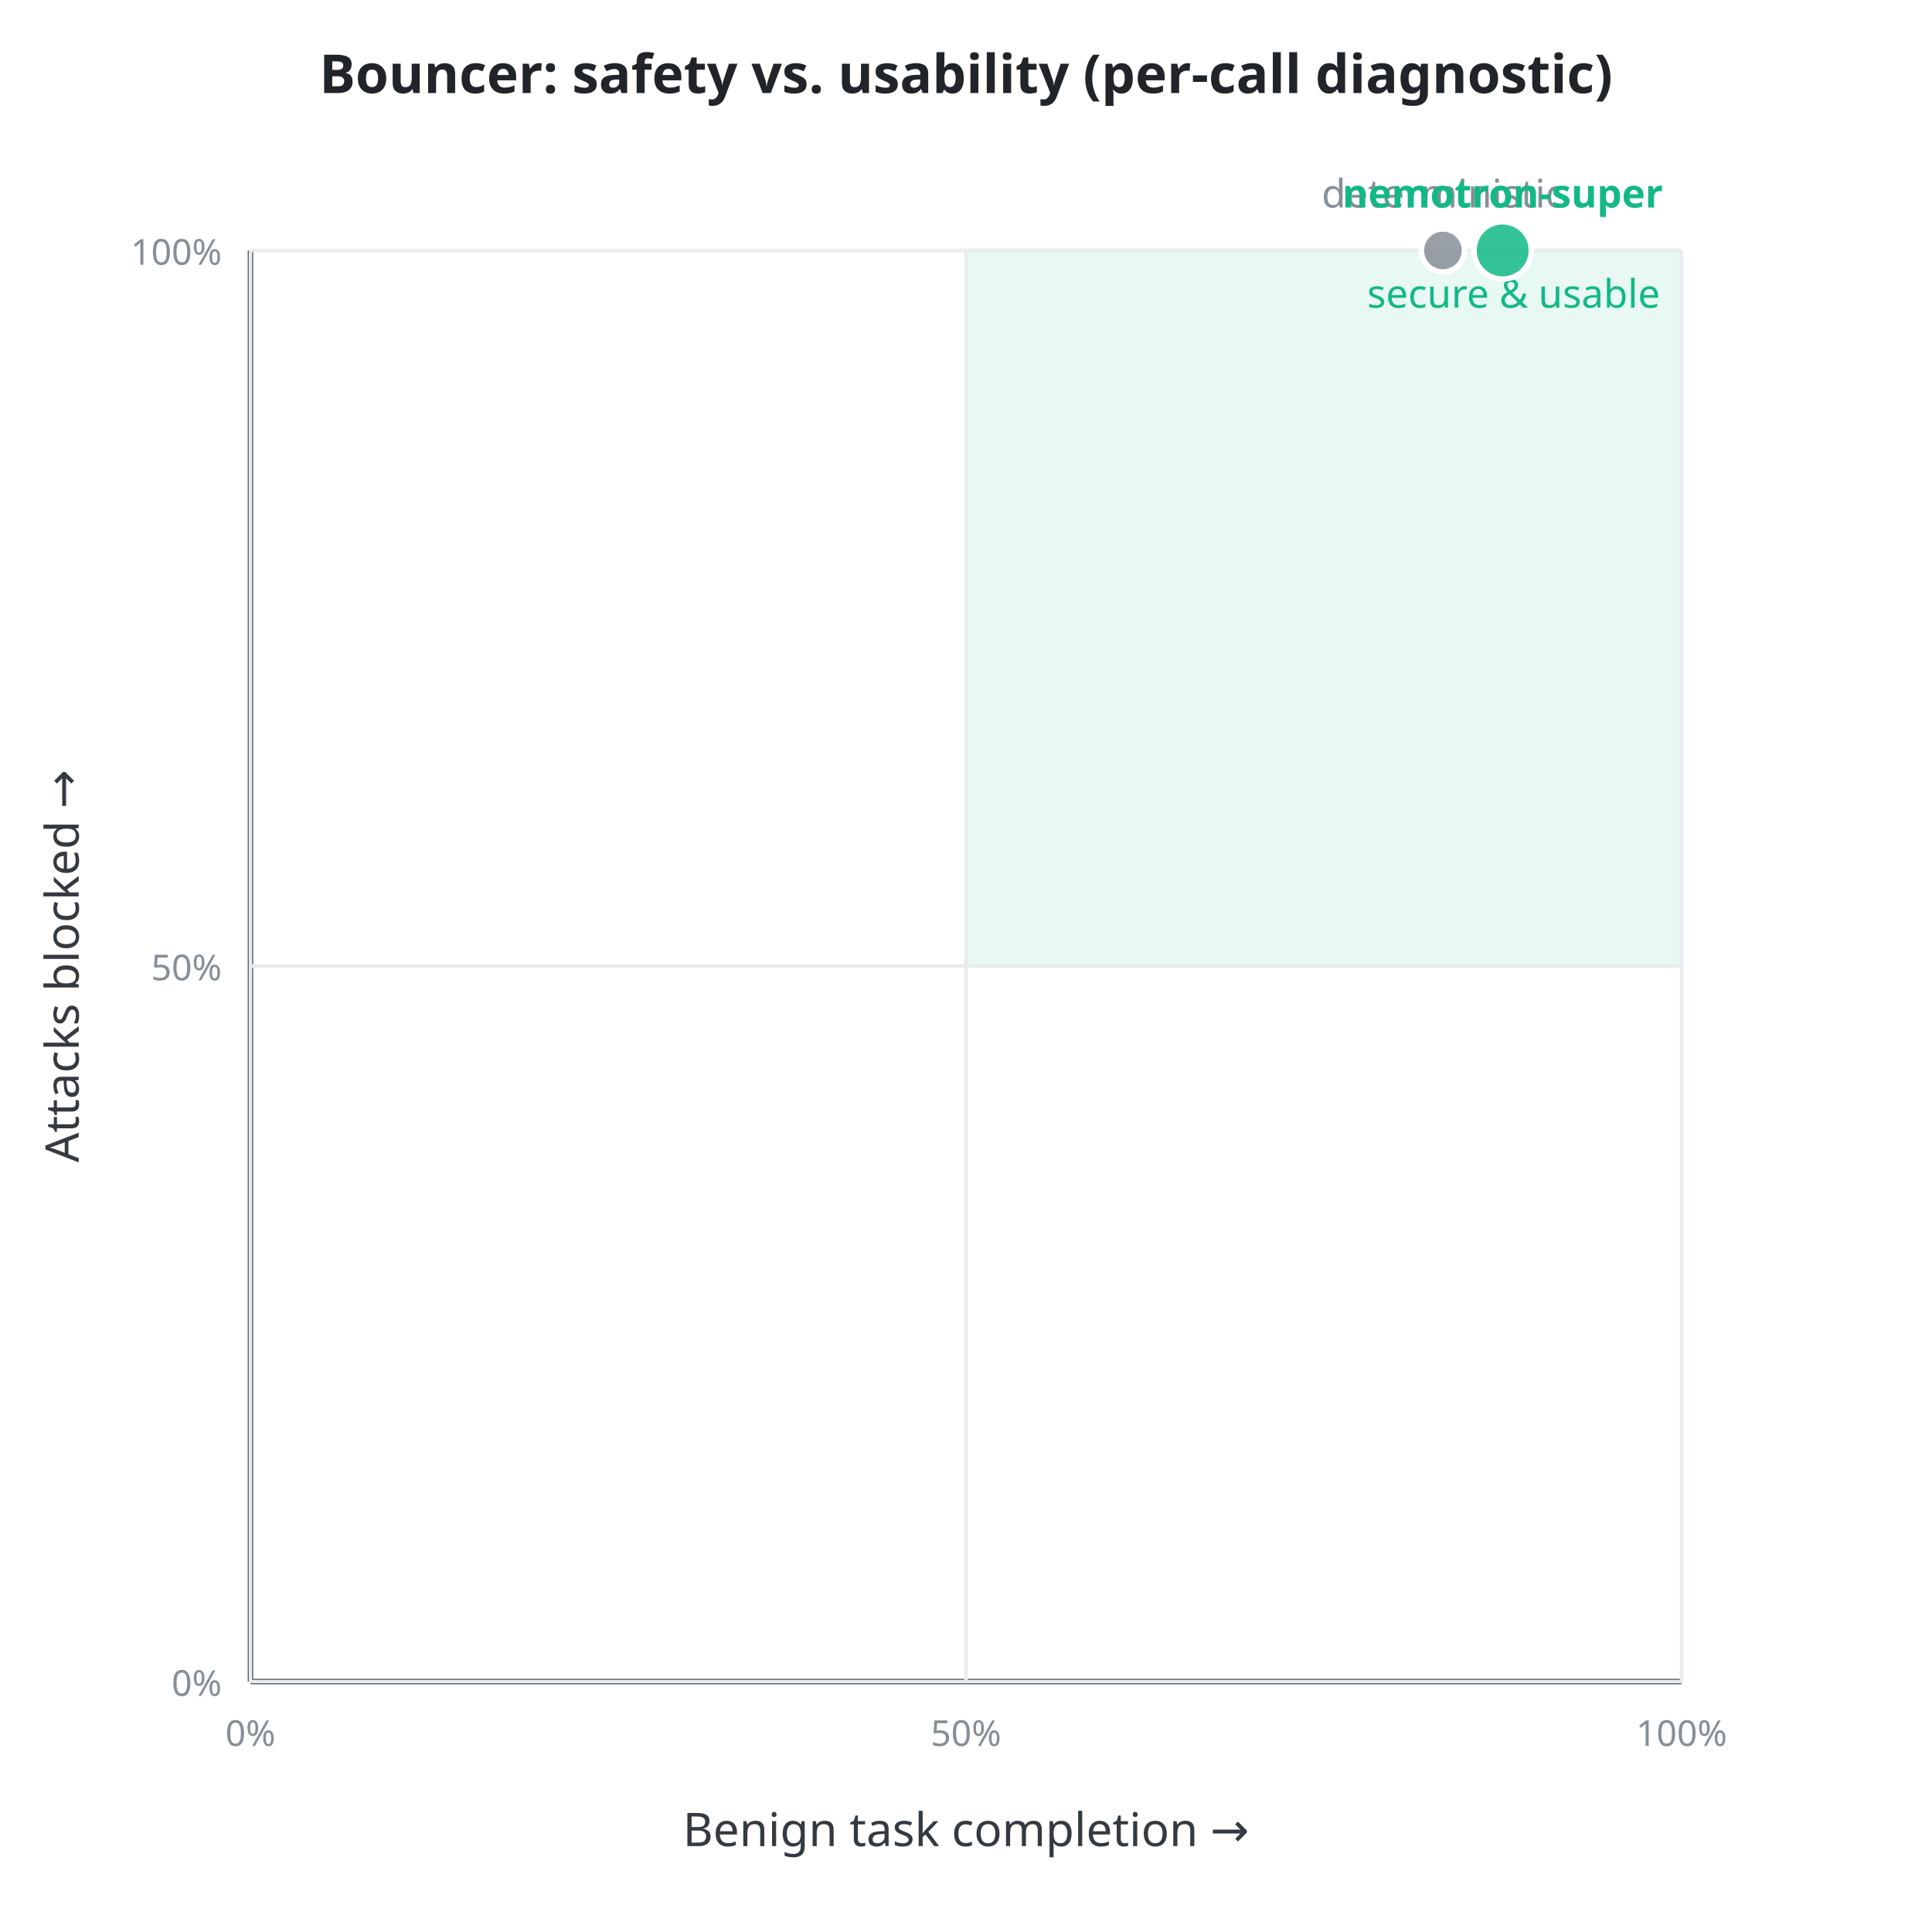
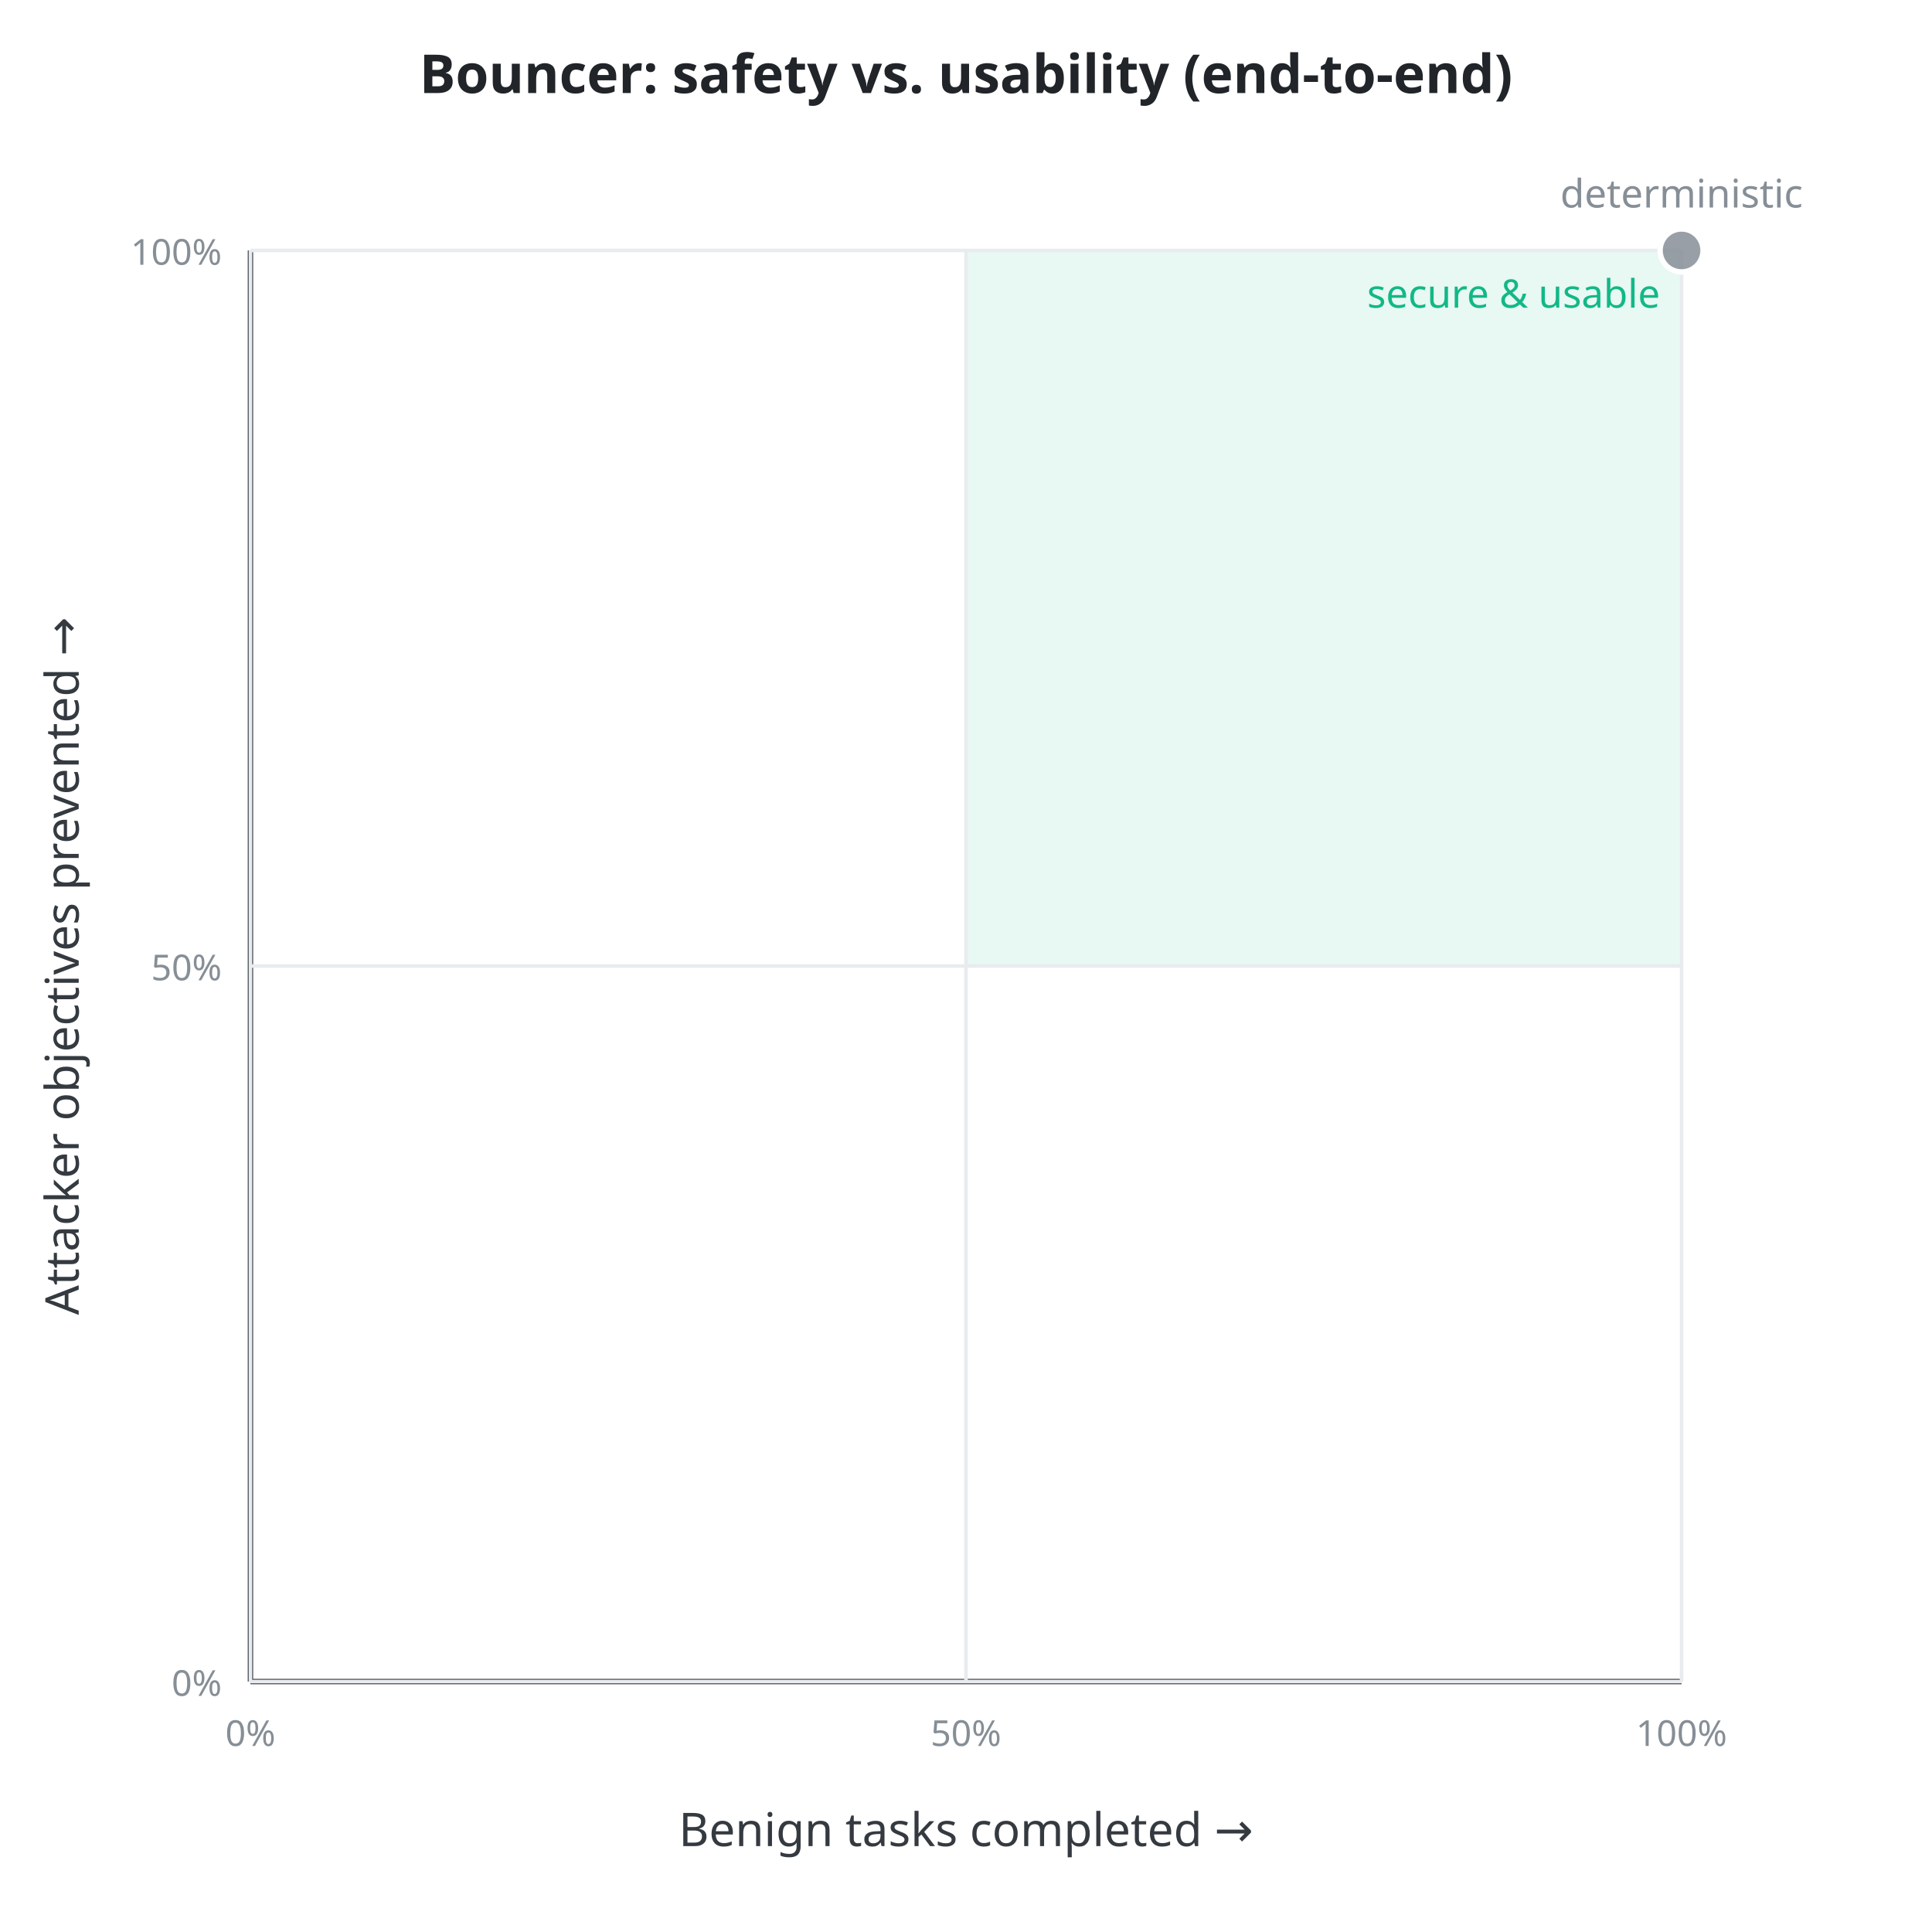
<svg xmlns="http://www.w3.org/2000/svg" width="540" height="540" viewBox="0 0 540 540" font-family="system-ui,sans-serif" role="img" aria-labelledby="pareto-title pareto-desc">
  <rect width="540" height="540" fill="#ffffff" />
  <rect x="270" y="70" width="200" height="200" fill="#12b88618" />
  <text x="464" y="86" text-anchor="end" font-size="11" fill="#12b886">secure &amp; usable</text>
  <line x1="70" y1="470" x2="470" y2="470" stroke="#343a40" stroke-width="1.5" />
  <line x1="70" y1="70" x2="70" y2="470" stroke="#343a40" stroke-width="1.5" />
-   <text x="270" y="516" text-anchor="middle" font-size="13" fill="#343a40">Benign task completion →</text>
-   <text x="22" y="270" text-anchor="middle" font-size="13" fill="#343a40" transform="rotate(-90 22 270)">Attacks blocked →</text>
-   <text x="270" y="26" text-anchor="middle" font-size="15" font-weight="600" fill="#212529">Bouncer: safety vs. usability (per-call diagnostic)</text>
+   <text x="270" y="516" text-anchor="middle" font-size="13" fill="#343a40">Benign tasks completed →</text>
+   <text x="22" y="270" text-anchor="middle" font-size="13" fill="#343a40" transform="rotate(-90 22 270)">Attacker objectives prevented →</text>
+   <text x="270" y="26" text-anchor="middle" font-size="15" font-weight="600" fill="#212529">Bouncer: safety vs. usability (end-to-end)</text>
  <line x1="70" y1="70" x2="70" y2="470" stroke="#e9ecef" />
  <line x1="70" y1="470" x2="470" y2="470" stroke="#e9ecef" />
  <text x="70" y="488" text-anchor="middle" font-size="10" fill="#868e96">0%</text>
  <text x="62" y="474" text-anchor="end" font-size="10" fill="#868e96">0%</text>
  <line x1="270" y1="70" x2="270" y2="470" stroke="#e9ecef" />
  <line x1="70" y1="270" x2="470" y2="270" stroke="#e9ecef" />
  <text x="270" y="488" text-anchor="middle" font-size="10" fill="#868e96">50%</text>
  <text x="62" y="274" text-anchor="end" font-size="10" fill="#868e96">50%</text>
  <line x1="470" y1="70" x2="470" y2="470" stroke="#e9ecef" />
  <line x1="70" y1="70" x2="470" y2="70" stroke="#e9ecef" />
  <text x="470" y="488" text-anchor="middle" font-size="10" fill="#868e96">100%</text>
  <text x="62" y="74" text-anchor="end" font-size="10" fill="#868e96">100%</text>
-   <circle cx="403.3" cy="70.0" r="6" fill="#868e96" fill-opacity="0.85" stroke="#fff" stroke-width="1.5" />
-   <text x="403.3" y="58.0" text-anchor="middle" font-size="11" font-weight="400" fill="#868e96">deterministic</text>
-   <circle cx="420.0" cy="70.0" r="8" fill="#12b886" fill-opacity="0.85" stroke="#fff" stroke-width="1.5" />
-   <text x="420.0" y="58.0" text-anchor="middle" font-size="11" font-weight="700" fill="#12b886">nemotron-super</text>
+   <circle cx="470.0" cy="70.0" r="6" fill="#868e96" fill-opacity="0.85" stroke="#fff" stroke-width="1.5" />
+   <text x="470.0" y="58.0" text-anchor="middle" font-size="11" font-weight="400" fill="#868e96">deterministic</text>
</svg>
